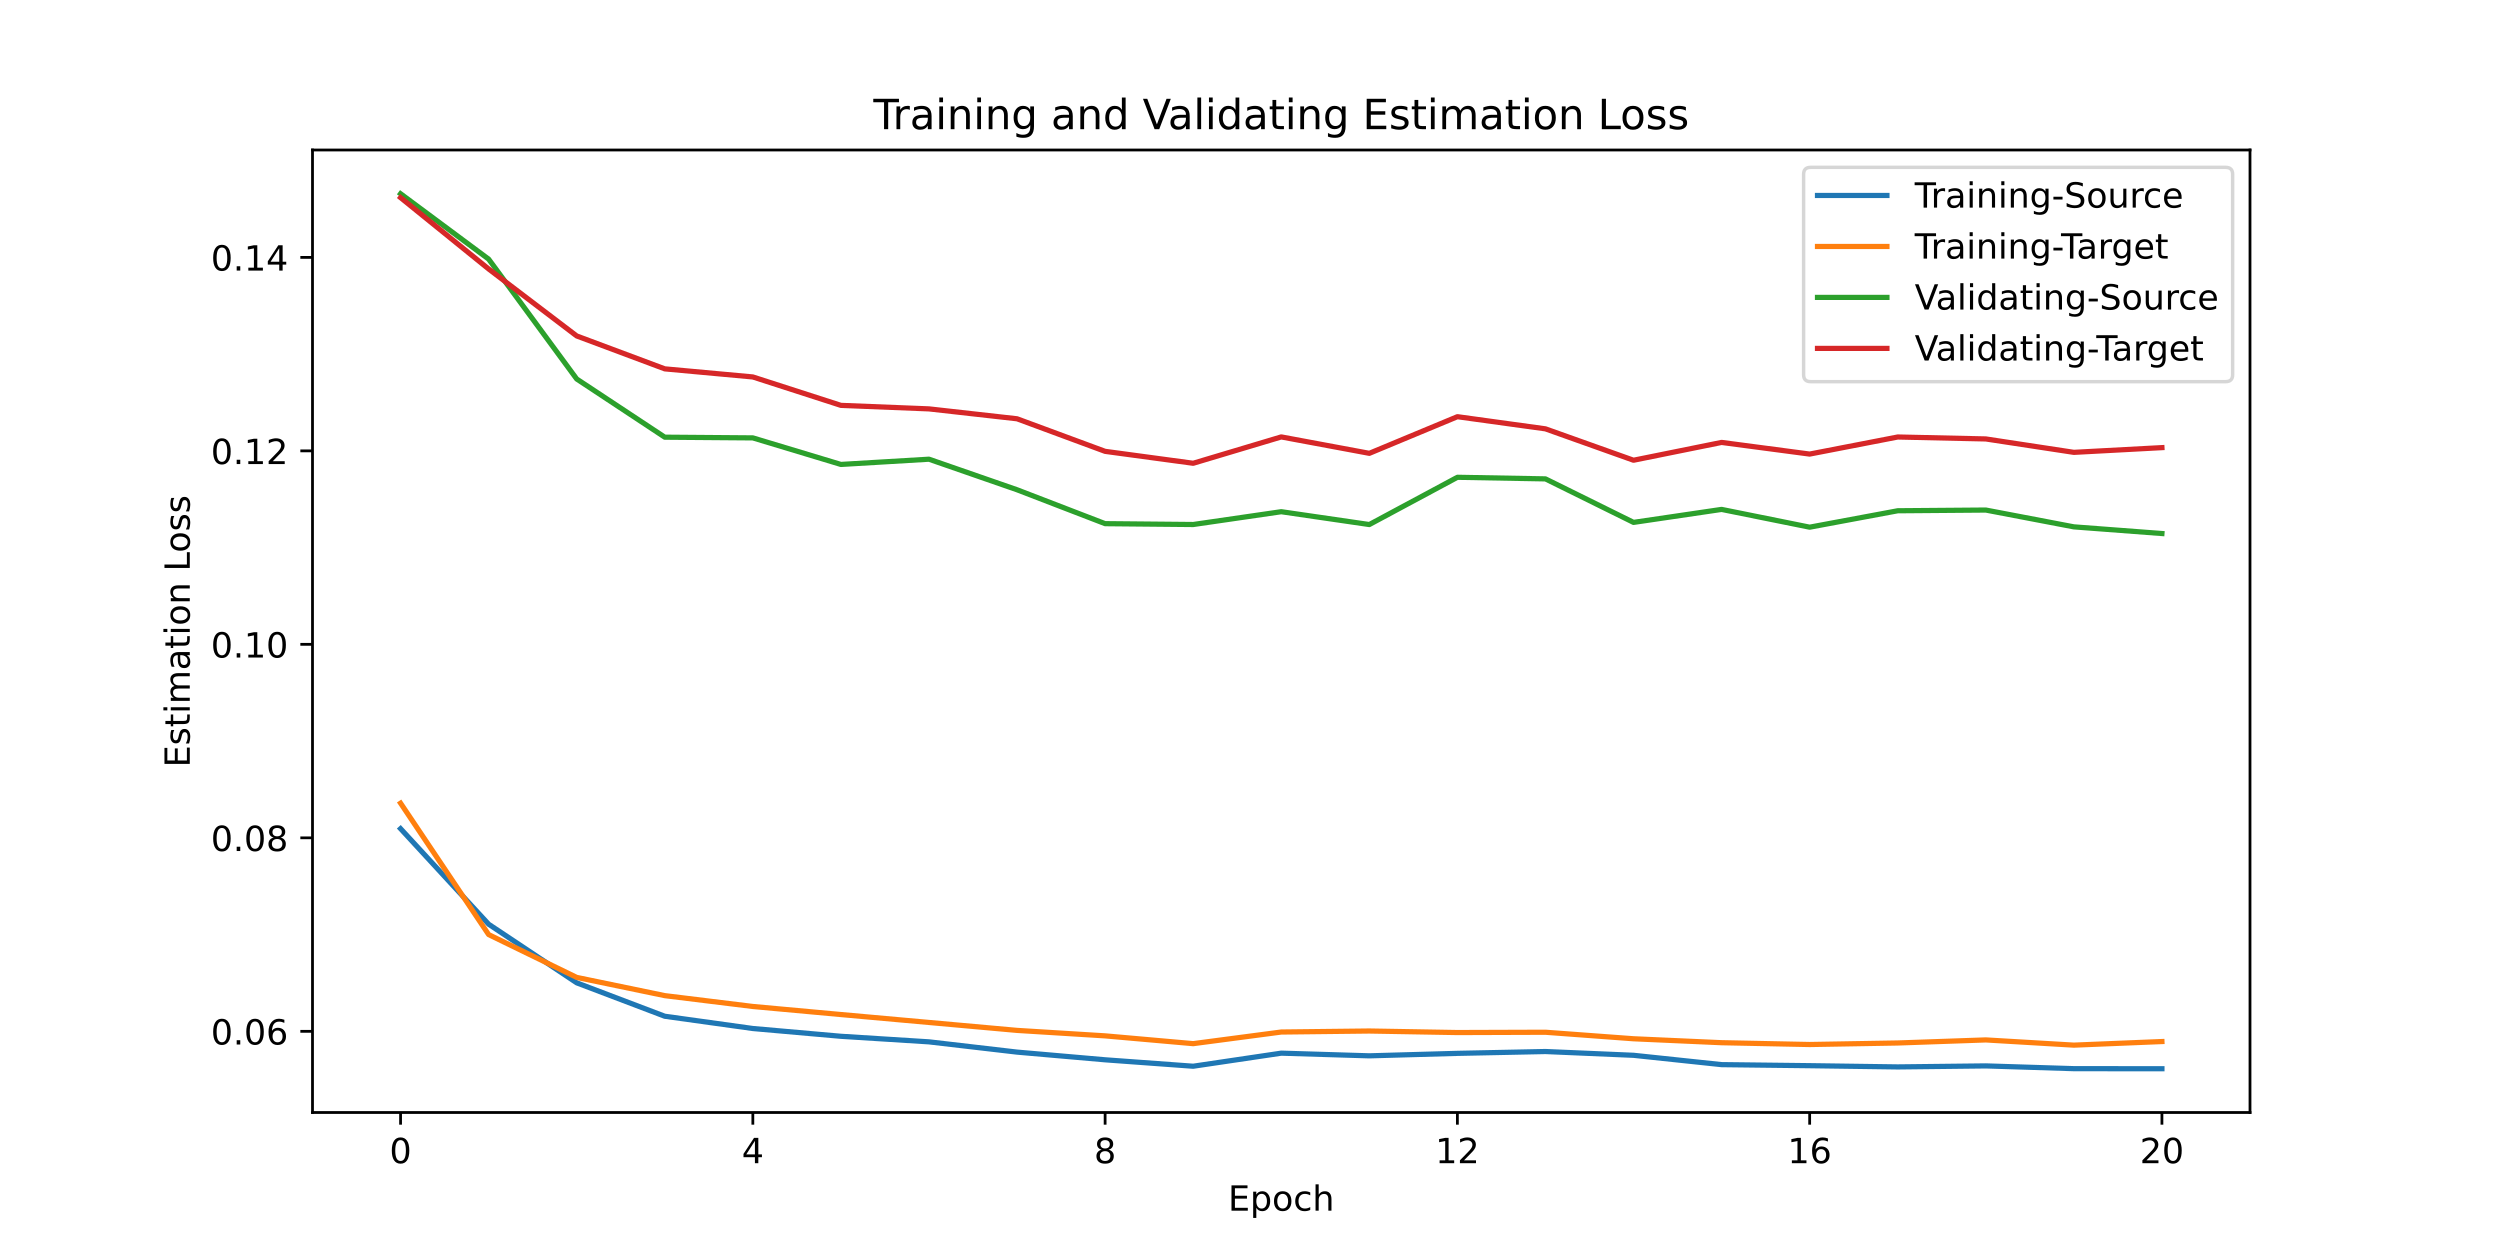
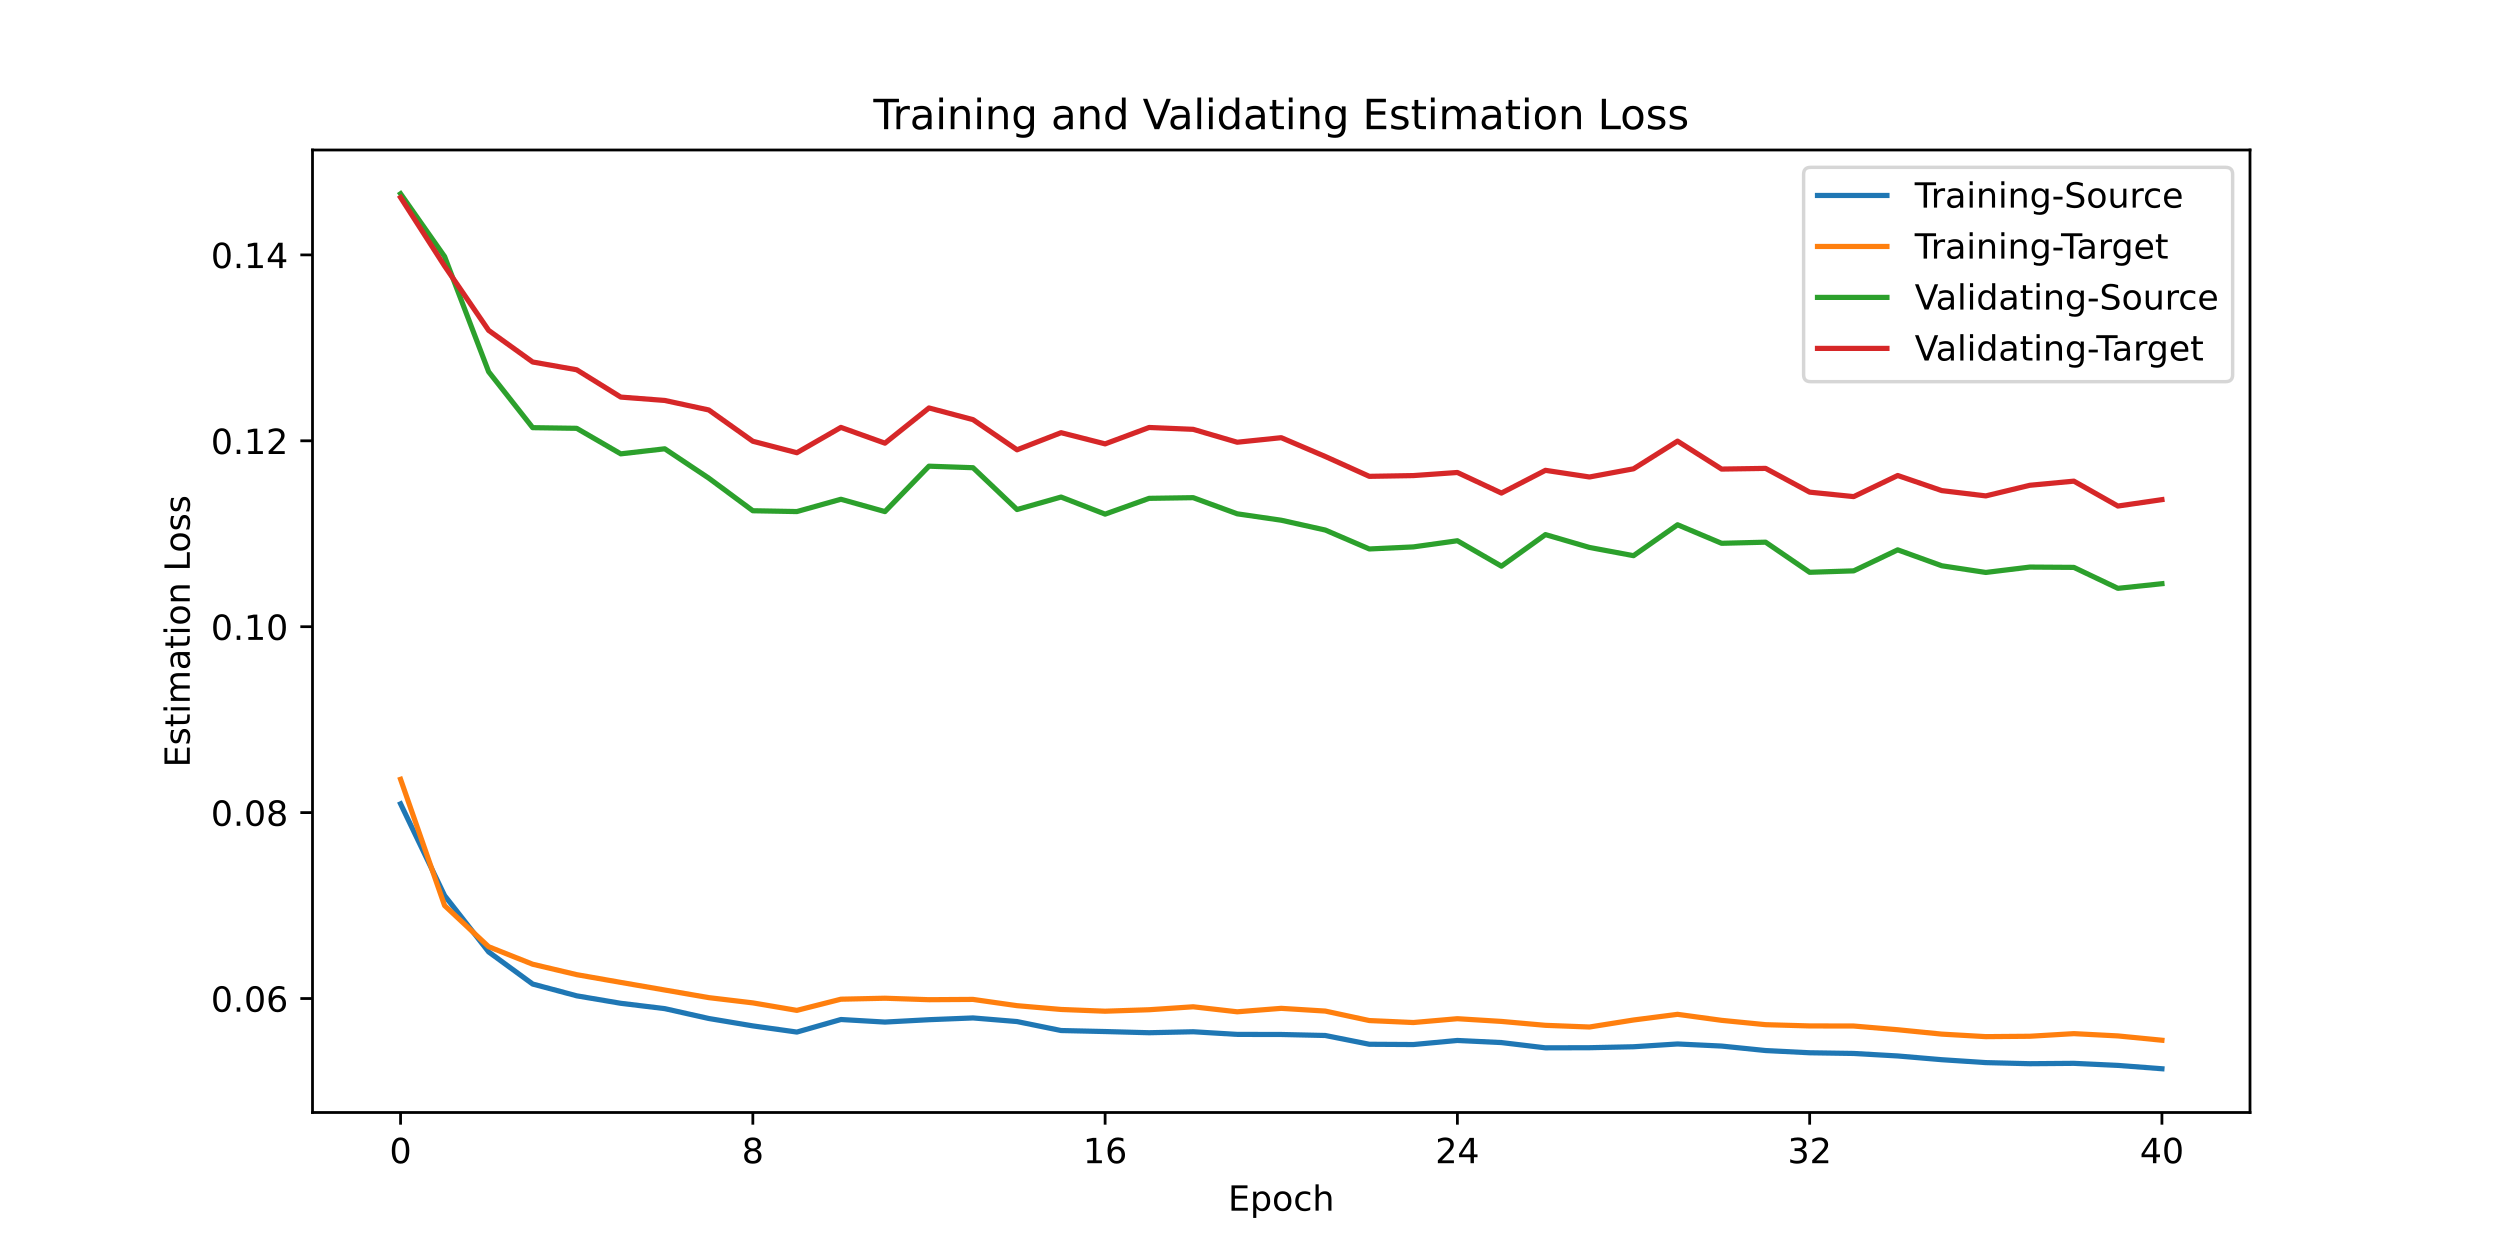
<svg xmlns="http://www.w3.org/2000/svg" xmlns:xlink="http://www.w3.org/1999/xlink" width="720pt" height="360pt" viewBox="0 0 720 360" version="1.1">
  <defs>
    <style type="text/css">*{stroke-linejoin: round; stroke-linecap: butt}</style>
  </defs>
  <g id="figure_1">
    <g id="patch_1">
      <path d="M 0 360  L 720 360  L 720 0  L 0 0  z " style="fill: #ffffff" />
    </g>
    <g id="axes_1">
      <g id="patch_2">
        <path d="M 90 320.4  L 648 320.4  L 648 43.2  L 90 43.2  z " style="fill: #ffffff" />
      </g>
      <g id="matplotlib.axis_1">
        <g id="xtick_1">
          <g id="line2d_1">
            <defs>
-               <path id="me2d9dbdcc2" d="M 0 0  L 0 3.5  " style="stroke: #000000; stroke-width: 0.8" />
+               <path id="m775c2d5b4f" d="M 0 0  L 0 3.5  " style="stroke: #000000; stroke-width: 0.8" />
            </defs>
            <g>
-               <use xlink:href="#me2d9dbdcc2" x="115.364" y="320.4" style="stroke: #000000; stroke-width: 0.8" />
+               <use xlink:href="#m775c2d5b4f" x="115.364" y="320.4" style="stroke: #000000; stroke-width: 0.8" />
            </g>
          </g>
          <g id="text_1">
            <g transform="translate(112.1824 334.9984) scale(0.1 -0.1)">
              <defs>
                <path id="DejaVuSans-30" d="M 2034 4250  Q 1547 4250 1301 3770  Q 1056 3291 1056 2328  Q 1056 1369 1301 889  Q 1547 409 2034 409  Q 2525 409 2770 889  Q 3016 1369 3016 2328  Q 3016 3291 2770 3770  Q 2525 4250 2034 4250  z M 2034 4750  Q 2819 4750 3233 4129  Q 3647 3509 3647 2328  Q 3647 1150 3233 529  Q 2819 -91 2034 -91  Q 1250 -91 836 529  Q 422 1150 422 2328  Q 422 3509 836 4129  Q 1250 4750 2034 4750  z " transform="scale(0.015625)" />
              </defs>
              <use xlink:href="#DejaVuSans-30" />
            </g>
          </g>
        </g>
        <g id="xtick_2">
          <g id="line2d_2">
            <g>
-               <use xlink:href="#me2d9dbdcc2" x="216.818" y="320.4" style="stroke: #000000; stroke-width: 0.8" />
+               <use xlink:href="#m775c2d5b4f" x="216.818" y="320.4" style="stroke: #000000; stroke-width: 0.8" />
            </g>
          </g>
          <g id="text_2">
            <g transform="translate(213.6369 334.9984) scale(0.1 -0.1)">
              <defs>
-                 <path id="DejaVuSans-34" d="M 2419 4116  L 825 1625  L 2419 1625  L 2419 4116  z M 2253 4666  L 3047 4666  L 3047 1625  L 3713 1625  L 3713 1100  L 3047 1100  L 3047 0  L 2419 0  L 2419 1100  L 313 1100  L 313 1709  L 2253 4666  z " transform="scale(0.015625)" />
-               </defs>
-               <use xlink:href="#DejaVuSans-34" />
+                 <path id="DejaVuSans-38" d="M 2034 2216  Q 1584 2216 1326 1975  Q 1069 1734 1069 1313  Q 1069 891 1326 650  Q 1584 409 2034 409  Q 2484 409 2743 651  Q 3003 894 3003 1313  Q 3003 1734 2745 1975  Q 2488 2216 2034 2216  z M 1403 2484  Q 997 2584 770 2862  Q 544 3141 544 3541  Q 544 4100 942 4425  Q 1341 4750 2034 4750  Q 2731 4750 3128 4425  Q 3525 4100 3525 3541  Q 3525 3141 3298 2862  Q 3072 2584 2669 2484  Q 3125 2378 3379 2068  Q 3634 1759 3634 1313  Q 3634 634 3220 271  Q 2806 -91 2034 -91  Q 1263 -91 848 271  Q 434 634 434 1313  Q 434 1759 690 2068  Q 947 2378 1403 2484  z M 1172 3481  Q 1172 3119 1398 2916  Q 1625 2713 2034 2713  Q 2441 2713 2670 2916  Q 2900 3119 2900 3481  Q 2900 3844 2670 4047  Q 2441 4250 2034 4250  Q 1625 4250 1398 4047  Q 1172 3844 1172 3481  z " transform="scale(0.015625)" />
+               </defs>
+               <use xlink:href="#DejaVuSans-38" />
            </g>
          </g>
        </g>
        <g id="xtick_3">
          <g id="line2d_3">
            <g>
-               <use xlink:href="#me2d9dbdcc2" x="318.273" y="320.4" style="stroke: #000000; stroke-width: 0.8" />
+               <use xlink:href="#m775c2d5b4f" x="318.273" y="320.4" style="stroke: #000000; stroke-width: 0.8" />
            </g>
          </g>
          <g id="text_3">
-             <g transform="translate(315.0915 334.9984) scale(0.1 -0.1)">
-               <defs>
-                 <path id="DejaVuSans-38" d="M 2034 2216  Q 1584 2216 1326 1975  Q 1069 1734 1069 1313  Q 1069 891 1326 650  Q 1584 409 2034 409  Q 2484 409 2743 651  Q 3003 894 3003 1313  Q 3003 1734 2745 1975  Q 2488 2216 2034 2216  z M 1403 2484  Q 997 2584 770 2862  Q 544 3141 544 3541  Q 544 4100 942 4425  Q 1341 4750 2034 4750  Q 2731 4750 3128 4425  Q 3525 4100 3525 3541  Q 3525 3141 3298 2862  Q 3072 2584 2669 2484  Q 3125 2378 3379 2068  Q 3634 1759 3634 1313  Q 3634 634 3220 271  Q 2806 -91 2034 -91  Q 1263 -91 848 271  Q 434 634 434 1313  Q 434 1759 690 2068  Q 947 2378 1403 2484  z M 1172 3481  Q 1172 3119 1398 2916  Q 1625 2713 2034 2713  Q 2441 2713 2670 2916  Q 2900 3119 2900 3481  Q 2900 3844 2670 4047  Q 2441 4250 2034 4250  Q 1625 4250 1398 4047  Q 1172 3844 1172 3481  z " transform="scale(0.015625)" />
-               </defs>
-               <use xlink:href="#DejaVuSans-38" />
+             <g transform="translate(311.9102 334.9984) scale(0.1 -0.1)">
+               <defs>
+                 <path id="DejaVuSans-31" d="M 794 531  L 1825 531  L 1825 4091  L 703 3866  L 703 4441  L 1819 4666  L 2450 4666  L 2450 531  L 3481 531  L 3481 0  L 794 0  L 794 531  z " transform="scale(0.015625)" />
+                 <path id="DejaVuSans-36" d="M 2113 2584  Q 1688 2584 1439 2293  Q 1191 2003 1191 1497  Q 1191 994 1439 701  Q 1688 409 2113 409  Q 2538 409 2786 701  Q 3034 994 3034 1497  Q 3034 2003 2786 2293  Q 2538 2584 2113 2584  z M 3366 4563  L 3366 3988  Q 3128 4100 2886 4159  Q 2644 4219 2406 4219  Q 1781 4219 1451 3797  Q 1122 3375 1075 2522  Q 1259 2794 1537 2939  Q 1816 3084 2150 3084  Q 2853 3084 3261 2657  Q 3669 2231 3669 1497  Q 3669 778 3244 343  Q 2819 -91 2113 -91  Q 1303 -91 875 529  Q 447 1150 447 2328  Q 447 3434 972 4092  Q 1497 4750 2381 4750  Q 2619 4750 2861 4703  Q 3103 4656 3366 4563  z " transform="scale(0.015625)" />
+               </defs>
+               <use xlink:href="#DejaVuSans-31" />
+               <use xlink:href="#DejaVuSans-36" transform="translate(63.62305 0)" />
            </g>
          </g>
        </g>
        <g id="xtick_4">
          <g id="line2d_4">
            <g>
-               <use xlink:href="#me2d9dbdcc2" x="419.727" y="320.4" style="stroke: #000000; stroke-width: 0.8" />
+               <use xlink:href="#m775c2d5b4f" x="419.727" y="320.4" style="stroke: #000000; stroke-width: 0.8" />
            </g>
          </g>
          <g id="text_4">
            <g transform="translate(413.3648 334.9984) scale(0.1 -0.1)">
              <defs>
-                 <path id="DejaVuSans-31" d="M 794 531  L 1825 531  L 1825 4091  L 703 3866  L 703 4441  L 1819 4666  L 2450 4666  L 2450 531  L 3481 531  L 3481 0  L 794 0  L 794 531  z " transform="scale(0.015625)" />
                <path id="DejaVuSans-32" d="M 1228 531  L 3431 531  L 3431 0  L 469 0  L 469 531  Q 828 903 1448 1529  Q 2069 2156 2228 2338  Q 2531 2678 2651 2914  Q 2772 3150 2772 3378  Q 2772 3750 2511 3984  Q 2250 4219 1831 4219  Q 1534 4219 1204 4116  Q 875 4013 500 3803  L 500 4441  Q 881 4594 1212 4672  Q 1544 4750 1819 4750  Q 2544 4750 2975 4387  Q 3406 4025 3406 3419  Q 3406 3131 3298 2873  Q 3191 2616 2906 2266  Q 2828 2175 2409 1742  Q 1991 1309 1228 531  z " transform="scale(0.015625)" />
-               </defs>
-               <use xlink:href="#DejaVuSans-31" />
-               <use xlink:href="#DejaVuSans-32" transform="translate(63.62305 0)" />
+                 <path id="DejaVuSans-34" d="M 2419 4116  L 825 1625  L 2419 1625  L 2419 4116  z M 2253 4666  L 3047 4666  L 3047 1625  L 3713 1625  L 3713 1100  L 3047 1100  L 3047 0  L 2419 0  L 2419 1100  L 313 1100  L 313 1709  L 2253 4666  z " transform="scale(0.015625)" />
+               </defs>
+               <use xlink:href="#DejaVuSans-32" />
+               <use xlink:href="#DejaVuSans-34" transform="translate(63.62305 0)" />
            </g>
          </g>
        </g>
        <g id="xtick_5">
          <g id="line2d_5">
            <g>
-               <use xlink:href="#me2d9dbdcc2" x="521.182" y="320.4" style="stroke: #000000; stroke-width: 0.8" />
+               <use xlink:href="#m775c2d5b4f" x="521.182" y="320.4" style="stroke: #000000; stroke-width: 0.8" />
            </g>
          </g>
          <g id="text_5">
            <g transform="translate(514.8193 334.9984) scale(0.1 -0.1)">
              <defs>
-                 <path id="DejaVuSans-36" d="M 2113 2584  Q 1688 2584 1439 2293  Q 1191 2003 1191 1497  Q 1191 994 1439 701  Q 1688 409 2113 409  Q 2538 409 2786 701  Q 3034 994 3034 1497  Q 3034 2003 2786 2293  Q 2538 2584 2113 2584  z M 3366 4563  L 3366 3988  Q 3128 4100 2886 4159  Q 2644 4219 2406 4219  Q 1781 4219 1451 3797  Q 1122 3375 1075 2522  Q 1259 2794 1537 2939  Q 1816 3084 2150 3084  Q 2853 3084 3261 2657  Q 3669 2231 3669 1497  Q 3669 778 3244 343  Q 2819 -91 2113 -91  Q 1303 -91 875 529  Q 447 1150 447 2328  Q 447 3434 972 4092  Q 1497 4750 2381 4750  Q 2619 4750 2861 4703  Q 3103 4656 3366 4563  z " transform="scale(0.015625)" />
-               </defs>
-               <use xlink:href="#DejaVuSans-31" />
-               <use xlink:href="#DejaVuSans-36" transform="translate(63.62305 0)" />
+                 <path id="DejaVuSans-33" d="M 2597 2516  Q 3050 2419 3304 2112  Q 3559 1806 3559 1356  Q 3559 666 3084 287  Q 2609 -91 1734 -91  Q 1441 -91 1130 -33  Q 819 25 488 141  L 488 750  Q 750 597 1062 519  Q 1375 441 1716 441  Q 2309 441 2620 675  Q 2931 909 2931 1356  Q 2931 1769 2642 2001  Q 2353 2234 1838 2234  L 1294 2234  L 1294 2753  L 1863 2753  Q 2328 2753 2575 2939  Q 2822 3125 2822 3475  Q 2822 3834 2567 4026  Q 2313 4219 1838 4219  Q 1578 4219 1281 4162  Q 984 4106 628 3988  L 628 4550  Q 988 4650 1302 4700  Q 1616 4750 1894 4750  Q 2613 4750 3031 4423  Q 3450 4097 3450 3541  Q 3450 3153 3228 2886  Q 3006 2619 2597 2516  z " transform="scale(0.015625)" />
+               </defs>
+               <use xlink:href="#DejaVuSans-33" />
+               <use xlink:href="#DejaVuSans-32" transform="translate(63.62305 0)" />
            </g>
          </g>
        </g>
        <g id="xtick_6">
          <g id="line2d_6">
            <g>
-               <use xlink:href="#me2d9dbdcc2" x="622.636" y="320.4" style="stroke: #000000; stroke-width: 0.8" />
+               <use xlink:href="#m775c2d5b4f" x="622.636" y="320.4" style="stroke: #000000; stroke-width: 0.8" />
            </g>
          </g>
          <g id="text_6">
            <g transform="translate(616.2739 334.9984) scale(0.1 -0.1)">
-               <use xlink:href="#DejaVuSans-32" />
+               <use xlink:href="#DejaVuSans-34" />
              <use xlink:href="#DejaVuSans-30" transform="translate(63.62305 0)" />
            </g>
          </g>
        </g>
        <g id="text_7">
          <g transform="translate(353.6891 348.6766) scale(0.1 -0.1)">
            <defs>
              <path id="DejaVuSans-45" d="M 628 4666  L 3578 4666  L 3578 4134  L 1259 4134  L 1259 2753  L 3481 2753  L 3481 2222  L 1259 2222  L 1259 531  L 3634 531  L 3634 0  L 628 0  L 628 4666  z " transform="scale(0.015625)" />
              <path id="DejaVuSans-70" d="M 1159 525  L 1159 -1331  L 581 -1331  L 581 3500  L 1159 3500  L 1159 2969  Q 1341 3281 1617 3432  Q 1894 3584 2278 3584  Q 2916 3584 3314 3078  Q 3713 2572 3713 1747  Q 3713 922 3314 415  Q 2916 -91 2278 -91  Q 1894 -91 1617 61  Q 1341 213 1159 525  z M 3116 1747  Q 3116 2381 2855 2742  Q 2594 3103 2138 3103  Q 1681 3103 1420 2742  Q 1159 2381 1159 1747  Q 1159 1113 1420 752  Q 1681 391 2138 391  Q 2594 391 2855 752  Q 3116 1113 3116 1747  z " transform="scale(0.015625)" />
              <path id="DejaVuSans-6f" d="M 1959 3097  Q 1497 3097 1228 2736  Q 959 2375 959 1747  Q 959 1119 1226 758  Q 1494 397 1959 397  Q 2419 397 2687 759  Q 2956 1122 2956 1747  Q 2956 2369 2687 2733  Q 2419 3097 1959 3097  z M 1959 3584  Q 2709 3584 3137 3096  Q 3566 2609 3566 1747  Q 3566 888 3137 398  Q 2709 -91 1959 -91  Q 1206 -91 779 398  Q 353 888 353 1747  Q 353 2609 779 3096  Q 1206 3584 1959 3584  z " transform="scale(0.015625)" />
              <path id="DejaVuSans-63" d="M 3122 3366  L 3122 2828  Q 2878 2963 2633 3030  Q 2388 3097 2138 3097  Q 1578 3097 1268 2742  Q 959 2388 959 1747  Q 959 1106 1268 751  Q 1578 397 2138 397  Q 2388 397 2633 464  Q 2878 531 3122 666  L 3122 134  Q 2881 22 2623 -34  Q 2366 -91 2075 -91  Q 1284 -91 818 406  Q 353 903 353 1747  Q 353 2603 823 3093  Q 1294 3584 2113 3584  Q 2378 3584 2631 3529  Q 2884 3475 3122 3366  z " transform="scale(0.015625)" />
              <path id="DejaVuSans-68" d="M 3513 2113  L 3513 0  L 2938 0  L 2938 2094  Q 2938 2591 2744 2837  Q 2550 3084 2163 3084  Q 1697 3084 1428 2787  Q 1159 2491 1159 1978  L 1159 0  L 581 0  L 581 4863  L 1159 4863  L 1159 2956  Q 1366 3272 1645 3428  Q 1925 3584 2291 3584  Q 2894 3584 3203 3211  Q 3513 2838 3513 2113  z " transform="scale(0.015625)" />
            </defs>
            <use xlink:href="#DejaVuSans-45" />
            <use xlink:href="#DejaVuSans-70" transform="translate(63.18359 0)" />
            <use xlink:href="#DejaVuSans-6f" transform="translate(126.6602 0)" />
            <use xlink:href="#DejaVuSans-63" transform="translate(187.8418 0)" />
            <use xlink:href="#DejaVuSans-68" transform="translate(242.8223 0)" />
          </g>
        </g>
      </g>
      <g id="matplotlib.axis_2">
        <g id="ytick_1">
          <g id="line2d_7">
            <defs>
-               <path id="m0910bf3816" d="M 0 0  L -3.5 0  " style="stroke: #000000; stroke-width: 0.8" />
+               <path id="m0c24804a91" d="M 0 0  L -3.5 0  " style="stroke: #000000; stroke-width: 0.8" />
            </defs>
            <g>
-               <use xlink:href="#m0910bf3816" x="90" y="297.021" style="stroke: #000000; stroke-width: 0.8" />
+               <use xlink:href="#m0c24804a91" x="90" y="287.575" style="stroke: #000000; stroke-width: 0.8" />
            </g>
          </g>
          <g id="text_8">
-             <g transform="translate(60.73438 300.8199) scale(0.1 -0.1)">
+             <g transform="translate(60.73438 291.3744) scale(0.1 -0.1)">
              <defs>
                <path id="DejaVuSans-2e" d="M 684 794  L 1344 794  L 1344 0  L 684 0  L 684 794  z " transform="scale(0.015625)" />
              </defs>
              <use xlink:href="#DejaVuSans-30" />
              <use xlink:href="#DejaVuSans-2e" transform="translate(63.62305 0)" />
              <use xlink:href="#DejaVuSans-30" transform="translate(95.41016 0)" />
              <use xlink:href="#DejaVuSans-36" transform="translate(159.0332 0)" />
            </g>
          </g>
        </g>
        <g id="ytick_2">
          <g id="line2d_8">
            <g>
-               <use xlink:href="#m0910bf3816" x="90" y="241.297" style="stroke: #000000; stroke-width: 0.8" />
+               <use xlink:href="#m0c24804a91" x="90" y="234.033" style="stroke: #000000; stroke-width: 0.8" />
            </g>
          </g>
          <g id="text_9">
-             <g transform="translate(60.73438 245.0961) scale(0.1 -0.1)">
+             <g transform="translate(60.73438 237.8326) scale(0.1 -0.1)">
              <use xlink:href="#DejaVuSans-30" />
              <use xlink:href="#DejaVuSans-2e" transform="translate(63.62305 0)" />
              <use xlink:href="#DejaVuSans-30" transform="translate(95.41016 0)" />
              <use xlink:href="#DejaVuSans-38" transform="translate(159.0332 0)" />
            </g>
          </g>
        </g>
        <g id="ytick_3">
          <g id="line2d_9">
            <g>
-               <use xlink:href="#m0910bf3816" x="90" y="185.573" style="stroke: #000000; stroke-width: 0.8" />
+               <use xlink:href="#m0c24804a91" x="90" y="180.492" style="stroke: #000000; stroke-width: 0.8" />
            </g>
          </g>
          <g id="text_10">
-             <g transform="translate(60.73438 189.3724) scale(0.1 -0.1)">
+             <g transform="translate(60.73438 184.2909) scale(0.1 -0.1)">
              <use xlink:href="#DejaVuSans-30" />
              <use xlink:href="#DejaVuSans-2e" transform="translate(63.62305 0)" />
              <use xlink:href="#DejaVuSans-31" transform="translate(95.41016 0)" />
              <use xlink:href="#DejaVuSans-30" transform="translate(159.0332 0)" />
            </g>
          </g>
        </g>
        <g id="ytick_4">
          <g id="line2d_10">
            <g>
-               <use xlink:href="#m0910bf3816" x="90" y="129.849" style="stroke: #000000; stroke-width: 0.8" />
+               <use xlink:href="#m0c24804a91" x="90" y="126.95" style="stroke: #000000; stroke-width: 0.8" />
            </g>
          </g>
          <g id="text_11">
-             <g transform="translate(60.73438 133.6486) scale(0.1 -0.1)">
+             <g transform="translate(60.73438 130.7491) scale(0.1 -0.1)">
              <use xlink:href="#DejaVuSans-30" />
              <use xlink:href="#DejaVuSans-2e" transform="translate(63.62305 0)" />
              <use xlink:href="#DejaVuSans-31" transform="translate(95.41016 0)" />
              <use xlink:href="#DejaVuSans-32" transform="translate(159.0332 0)" />
            </g>
          </g>
        </g>
        <g id="ytick_5">
          <g id="line2d_11">
            <g>
-               <use xlink:href="#m0910bf3816" x="90" y="74.126" style="stroke: #000000; stroke-width: 0.8" />
+               <use xlink:href="#m0c24804a91" x="90" y="73.408" style="stroke: #000000; stroke-width: 0.8" />
            </g>
          </g>
          <g id="text_12">
-             <g transform="translate(60.73438 77.92486) scale(0.1 -0.1)">
+             <g transform="translate(60.73438 77.20728) scale(0.1 -0.1)">
              <use xlink:href="#DejaVuSans-30" />
              <use xlink:href="#DejaVuSans-2e" transform="translate(63.62305 0)" />
              <use xlink:href="#DejaVuSans-31" transform="translate(95.41016 0)" />
              <use xlink:href="#DejaVuSans-34" transform="translate(159.0332 0)" />
            </g>
          </g>
        </g>
        <g id="text_13">
          <g transform="translate(54.65469 220.9812) rotate(-90) scale(0.1 -0.1)">
            <defs>
              <path id="DejaVuSans-73" d="M 2834 3397  L 2834 2853  Q 2591 2978 2328 3040  Q 2066 3103 1784 3103  Q 1356 3103 1142 2972  Q 928 2841 928 2578  Q 928 2378 1081 2264  Q 1234 2150 1697 2047  L 1894 2003  Q 2506 1872 2764 1633  Q 3022 1394 3022 966  Q 3022 478 2636 193  Q 2250 -91 1575 -91  Q 1294 -91 989 -36  Q 684 19 347 128  L 347 722  Q 666 556 975 473  Q 1284 391 1588 391  Q 1994 391 2212 530  Q 2431 669 2431 922  Q 2431 1156 2273 1281  Q 2116 1406 1581 1522  L 1381 1569  Q 847 1681 609 1914  Q 372 2147 372 2553  Q 372 3047 722 3315  Q 1072 3584 1716 3584  Q 2034 3584 2315 3537  Q 2597 3491 2834 3397  z " transform="scale(0.015625)" />
              <path id="DejaVuSans-74" d="M 1172 4494  L 1172 3500  L 2356 3500  L 2356 3053  L 1172 3053  L 1172 1153  Q 1172 725 1289 603  Q 1406 481 1766 481  L 2356 481  L 2356 0  L 1766 0  Q 1100 0 847 248  Q 594 497 594 1153  L 594 3053  L 172 3053  L 172 3500  L 594 3500  L 594 4494  L 1172 4494  z " transform="scale(0.015625)" />
              <path id="DejaVuSans-69" d="M 603 3500  L 1178 3500  L 1178 0  L 603 0  L 603 3500  z M 603 4863  L 1178 4863  L 1178 4134  L 603 4134  L 603 4863  z " transform="scale(0.015625)" />
              <path id="DejaVuSans-6d" d="M 3328 2828  Q 3544 3216 3844 3400  Q 4144 3584 4550 3584  Q 5097 3584 5394 3201  Q 5691 2819 5691 2113  L 5691 0  L 5113 0  L 5113 2094  Q 5113 2597 4934 2840  Q 4756 3084 4391 3084  Q 3944 3084 3684 2787  Q 3425 2491 3425 1978  L 3425 0  L 2847 0  L 2847 2094  Q 2847 2600 2669 2842  Q 2491 3084 2119 3084  Q 1678 3084 1418 2786  Q 1159 2488 1159 1978  L 1159 0  L 581 0  L 581 3500  L 1159 3500  L 1159 2956  Q 1356 3278 1631 3431  Q 1906 3584 2284 3584  Q 2666 3584 2933 3390  Q 3200 3197 3328 2828  z " transform="scale(0.015625)" />
              <path id="DejaVuSans-61" d="M 2194 1759  Q 1497 1759 1228 1600  Q 959 1441 959 1056  Q 959 750 1161 570  Q 1363 391 1709 391  Q 2188 391 2477 730  Q 2766 1069 2766 1631  L 2766 1759  L 2194 1759  z M 3341 1997  L 3341 0  L 2766 0  L 2766 531  Q 2569 213 2275 61  Q 1981 -91 1556 -91  Q 1019 -91 701 211  Q 384 513 384 1019  Q 384 1609 779 1909  Q 1175 2209 1959 2209  L 2766 2209  L 2766 2266  Q 2766 2663 2505 2880  Q 2244 3097 1772 3097  Q 1472 3097 1187 3025  Q 903 2953 641 2809  L 641 3341  Q 956 3463 1253 3523  Q 1550 3584 1831 3584  Q 2591 3584 2966 3190  Q 3341 2797 3341 1997  z " transform="scale(0.015625)" />
              <path id="DejaVuSans-6e" d="M 3513 2113  L 3513 0  L 2938 0  L 2938 2094  Q 2938 2591 2744 2837  Q 2550 3084 2163 3084  Q 1697 3084 1428 2787  Q 1159 2491 1159 1978  L 1159 0  L 581 0  L 581 3500  L 1159 3500  L 1159 2956  Q 1366 3272 1645 3428  Q 1925 3584 2291 3584  Q 2894 3584 3203 3211  Q 3513 2838 3513 2113  z " transform="scale(0.015625)" />
              <path id="DejaVuSans-20" transform="scale(0.015625)" />
              <path id="DejaVuSans-4c" d="M 628 4666  L 1259 4666  L 1259 531  L 3531 531  L 3531 0  L 628 0  L 628 4666  z " transform="scale(0.015625)" />
            </defs>
            <use xlink:href="#DejaVuSans-45" />
            <use xlink:href="#DejaVuSans-73" transform="translate(63.18359 0)" />
            <use xlink:href="#DejaVuSans-74" transform="translate(115.2832 0)" />
            <use xlink:href="#DejaVuSans-69" transform="translate(154.4922 0)" />
            <use xlink:href="#DejaVuSans-6d" transform="translate(182.2754 0)" />
            <use xlink:href="#DejaVuSans-61" transform="translate(279.6875 0)" />
            <use xlink:href="#DejaVuSans-74" transform="translate(340.9668 0)" />
            <use xlink:href="#DejaVuSans-69" transform="translate(380.1758 0)" />
            <use xlink:href="#DejaVuSans-6f" transform="translate(407.959 0)" />
            <use xlink:href="#DejaVuSans-6e" transform="translate(469.1406 0)" />
            <use xlink:href="#DejaVuSans-20" transform="translate(532.5195 0)" />
            <use xlink:href="#DejaVuSans-4c" transform="translate(564.3066 0)" />
            <use xlink:href="#DejaVuSans-6f" transform="translate(618.2695 0)" />
            <use xlink:href="#DejaVuSans-73" transform="translate(679.4512 0)" />
            <use xlink:href="#DejaVuSans-73" transform="translate(731.5508 0)" />
          </g>
        </g>
      </g>
      <g id="line2d_12">
-         <path d="M 115.364 238.662  L 140.727 266.174  L 166.091 283.053  L 191.455 292.68  L 216.818 296.212  L 242.182 298.451  L 267.545 300.053  L 292.909 303.008  L 318.273 305.223  L 343.636 307.074  L 369 303.31  L 394.364 304.079  L 419.727 303.368  L 445.091 302.839  L 470.455 303.926  L 495.818 306.614  L 521.182 306.917  L 546.545 307.273  L 571.909 306.98  L 597.273 307.774  L 622.636 307.8  " clip-path="url(#p725acfca78)" style="fill: none; stroke: #1f77b4; stroke-width: 1.5; stroke-linecap: square" />
+         <path d="M 115.364 231.502  L 128.045 257.936  L 140.727 274.155  L 153.409 283.405  L 166.091 286.798  L 178.773 288.95  L 191.455 290.489  L 204.136 293.328  L 216.818 295.457  L 229.5 297.235  L 242.182 293.618  L 254.864 294.357  L 267.545 293.674  L 280.227 293.166  L 292.909 294.21  L 305.591 296.793  L 318.273 297.084  L 330.955 297.426  L 343.636 297.145  L 356.318 297.907  L 369 297.932  L 381.682 298.223  L 394.364 300.746  L 407.045 300.828  L 419.727 299.654  L 432.409 300.261  L 445.091 301.777  L 457.773 301.741  L 470.455 301.466  L 483.136 300.662  L 495.818 301.266  L 508.5 302.556  L 521.182 303.197  L 533.864 303.397  L 546.545 304.118  L 559.227 305.195  L 571.909 306.03  L 584.591 306.349  L 597.273 306.242  L 609.955 306.836  L 622.636 307.8  " clip-path="url(#p1038e10537)" style="fill: none; stroke: #1f77b4; stroke-width: 1.5; stroke-linecap: square" />
      </g>
      <g id="line2d_13">
-         <path d="M 115.364 231.313  L 140.727 269.162  L 166.091 281.493  L 191.455 286.744  L 216.818 289.866  L 242.182 292.188  L 267.545 294.47  L 292.909 296.754  L 318.273 298.327  L 343.636 300.572  L 369 297.223  L 394.364 296.93  L 419.727 297.374  L 445.091 297.286  L 470.455 299.164  L 495.818 300.298  L 521.182 300.821  L 546.545 300.38  L 571.909 299.497  L 597.273 301  L 622.636 299.964  " clip-path="url(#p725acfca78)" style="fill: none; stroke: #ff7f0e; stroke-width: 1.5; stroke-linecap: square" />
+         <path d="M 115.364 224.44  L 128.045 260.807  L 140.727 272.655  L 153.409 277.701  L 166.091 280.701  L 178.773 282.932  L 191.455 285.124  L 204.136 287.319  L 216.818 288.83  L 229.5 290.988  L 242.182 287.77  L 254.864 287.489  L 267.545 287.915  L 280.227 287.83  L 292.909 289.635  L 305.591 290.724  L 318.273 291.226  L 330.955 290.803  L 343.636 289.954  L 356.318 291.399  L 369 290.403  L 381.682 291.19  L 394.364 293.919  L 407.045 294.489  L 419.727 293.386  L 432.409 294.167  L 445.091 295.295  L 457.773 295.779  L 470.455 293.76  L 483.136 292.127  L 495.818 293.859  L 508.5 295.108  L 521.182 295.469  L 533.864 295.495  L 546.545 296.563  L 559.227 297.826  L 571.909 298.553  L 584.591 298.442  L 597.273 297.687  L 609.955 298.346  L 622.636 299.587  " clip-path="url(#p1038e10537)" style="fill: none; stroke: #ff7f0e; stroke-width: 1.5; stroke-linecap: square" />
      </g>
      <g id="line2d_14">
-         <path d="M 115.364 55.8  L 140.727 74.631  L 166.091 109.15  L 191.455 125.91  L 216.818 126.112  L 242.182 133.759  L 267.545 132.248  L 292.909 141.053  L 318.273 150.815  L 343.636 151.061  L 369 147.371  L 394.364 151.069  L 419.727 137.459  L 445.091 137.918  L 470.455 150.448  L 495.818 146.709  L 521.182 151.829  L 546.545 147.099  L 571.909 146.894  L 597.273 151.735  L 622.636 153.657  " clip-path="url(#p725acfca78)" style="fill: none; stroke: #2ca02c; stroke-width: 1.5; stroke-linecap: square" />
+         <path d="M 115.364 55.8  L 128.045 73.894  L 140.727 107.061  L 153.409 123.165  L 166.091 123.359  L 178.773 130.707  L 191.455 129.254  L 204.136 137.715  L 216.818 147.094  L 229.5 147.331  L 242.182 143.786  L 254.864 147.338  L 267.545 134.261  L 280.227 134.702  L 292.909 146.742  L 305.591 143.149  L 318.273 148.069  L 330.955 143.524  L 343.636 143.327  L 356.318 147.978  L 369 149.826  L 381.682 152.652  L 394.364 158.103  L 407.045 157.51  L 419.727 155.736  L 432.409 163.058  L 445.091 153.964  L 457.773 157.667  L 470.455 160.033  L 483.136 151.133  L 495.818 156.469  L 508.5 156.149  L 521.182 164.821  L 533.864 164.408  L 546.545 158.355  L 559.227 162.942  L 571.909 164.867  L 584.591 163.316  L 597.273 163.408  L 609.955 169.438  L 622.636 168.107  " clip-path="url(#p1038e10537)" style="fill: none; stroke: #2ca02c; stroke-width: 1.5; stroke-linecap: square" />
      </g>
      <g id="line2d_15">
-         <path d="M 115.364 56.918  L 140.727 77.466  L 166.091 96.754  L 191.455 106.232  L 216.818 108.564  L 242.182 116.747  L 267.545 117.758  L 292.909 120.61  L 318.273 129.988  L 343.636 133.422  L 369 125.832  L 394.364 130.559  L 419.727 120.007  L 445.091 123.507  L 470.455 132.549  L 495.818 127.416  L 521.182 130.773  L 546.545 125.856  L 571.909 126.415  L 597.273 130.278  L 622.636 128.917  " clip-path="url(#p725acfca78)" style="fill: none; stroke: #d62728; stroke-width: 1.5; stroke-linecap: square" />
+         <path d="M 115.364 56.874  L 128.045 76.618  L 140.727 95.15  L 153.409 104.257  L 166.091 106.498  L 178.773 114.361  L 191.455 115.332  L 204.136 118.072  L 216.818 127.083  L 229.5 130.383  L 242.182 123.09  L 254.864 127.631  L 267.545 117.493  L 280.227 120.856  L 292.909 129.543  L 305.591 124.612  L 318.273 127.837  L 330.955 123.113  L 343.636 123.65  L 356.318 127.362  L 369 126.054  L 381.682 131.47  L 394.364 137.187  L 407.045 136.969  L 419.727 136.074  L 432.409 142.002  L 445.091 135.455  L 457.773 137.373  L 470.455 135.016  L 483.136 127.05  L 495.818 135.095  L 508.5 134.896  L 521.182 141.736  L 533.864 143.023  L 546.545 136.944  L 559.227 141.293  L 571.909 142.821  L 584.591 139.761  L 597.273 138.571  L 609.955 145.742  L 622.636 143.895  " clip-path="url(#p1038e10537)" style="fill: none; stroke: #d62728; stroke-width: 1.5; stroke-linecap: square" />
      </g>
      <g id="patch_3">
        <path d="M 90 320.4  L 90 43.2  " style="fill: none; stroke: #000000; stroke-width: 0.8; stroke-linejoin: miter; stroke-linecap: square" />
      </g>
      <g id="patch_4">
        <path d="M 648 320.4  L 648 43.2  " style="fill: none; stroke: #000000; stroke-width: 0.8; stroke-linejoin: miter; stroke-linecap: square" />
      </g>
      <g id="patch_5">
        <path d="M 90 320.4  L 648 320.4  " style="fill: none; stroke: #000000; stroke-width: 0.8; stroke-linejoin: miter; stroke-linecap: square" />
      </g>
      <g id="patch_6">
        <path d="M 90 43.2  L 648 43.2  " style="fill: none; stroke: #000000; stroke-width: 0.8; stroke-linejoin: miter; stroke-linecap: square" />
      </g>
      <g id="text_14">
        <g transform="translate(251.5359 37.2) scale(0.12 -0.12)">
          <defs>
            <path id="DejaVuSans-54" d="M -19 4666  L 3928 4666  L 3928 4134  L 2272 4134  L 2272 0  L 1638 0  L 1638 4134  L -19 4134  L -19 4666  z " transform="scale(0.015625)" />
            <path id="DejaVuSans-72" d="M 2631 2963  Q 2534 3019 2420 3045  Q 2306 3072 2169 3072  Q 1681 3072 1420 2755  Q 1159 2438 1159 1844  L 1159 0  L 581 0  L 581 3500  L 1159 3500  L 1159 2956  Q 1341 3275 1631 3429  Q 1922 3584 2338 3584  Q 2397 3584 2469 3576  Q 2541 3569 2628 3553  L 2631 2963  z " transform="scale(0.015625)" />
            <path id="DejaVuSans-67" d="M 2906 1791  Q 2906 2416 2648 2759  Q 2391 3103 1925 3103  Q 1463 3103 1205 2759  Q 947 2416 947 1791  Q 947 1169 1205 825  Q 1463 481 1925 481  Q 2391 481 2648 825  Q 2906 1169 2906 1791  z M 3481 434  Q 3481 -459 3084 -895  Q 2688 -1331 1869 -1331  Q 1566 -1331 1297 -1286  Q 1028 -1241 775 -1147  L 775 -588  Q 1028 -725 1275 -790  Q 1522 -856 1778 -856  Q 2344 -856 2625 -561  Q 2906 -266 2906 331  L 2906 616  Q 2728 306 2450 153  Q 2172 0 1784 0  Q 1141 0 747 490  Q 353 981 353 1791  Q 353 2603 747 3093  Q 1141 3584 1784 3584  Q 2172 3584 2450 3431  Q 2728 3278 2906 2969  L 2906 3500  L 3481 3500  L 3481 434  z " transform="scale(0.015625)" />
            <path id="DejaVuSans-64" d="M 2906 2969  L 2906 4863  L 3481 4863  L 3481 0  L 2906 0  L 2906 525  Q 2725 213 2448 61  Q 2172 -91 1784 -91  Q 1150 -91 751 415  Q 353 922 353 1747  Q 353 2572 751 3078  Q 1150 3584 1784 3584  Q 2172 3584 2448 3432  Q 2725 3281 2906 2969  z M 947 1747  Q 947 1113 1208 752  Q 1469 391 1925 391  Q 2381 391 2643 752  Q 2906 1113 2906 1747  Q 2906 2381 2643 2742  Q 2381 3103 1925 3103  Q 1469 3103 1208 2742  Q 947 2381 947 1747  z " transform="scale(0.015625)" />
            <path id="DejaVuSans-56" d="M 1831 0  L 50 4666  L 709 4666  L 2188 738  L 3669 4666  L 4325 4666  L 2547 0  L 1831 0  z " transform="scale(0.015625)" />
            <path id="DejaVuSans-6c" d="M 603 4863  L 1178 4863  L 1178 0  L 603 0  L 603 4863  z " transform="scale(0.015625)" />
          </defs>
          <use xlink:href="#DejaVuSans-54" />
          <use xlink:href="#DejaVuSans-72" transform="translate(46.33398 0)" />
          <use xlink:href="#DejaVuSans-61" transform="translate(87.44727 0)" />
          <use xlink:href="#DejaVuSans-69" transform="translate(148.7266 0)" />
          <use xlink:href="#DejaVuSans-6e" transform="translate(176.5098 0)" />
          <use xlink:href="#DejaVuSans-69" transform="translate(239.8887 0)" />
          <use xlink:href="#DejaVuSans-6e" transform="translate(267.6719 0)" />
          <use xlink:href="#DejaVuSans-67" transform="translate(331.0508 0)" />
          <use xlink:href="#DejaVuSans-20" transform="translate(394.5273 0)" />
          <use xlink:href="#DejaVuSans-61" transform="translate(426.3145 0)" />
          <use xlink:href="#DejaVuSans-6e" transform="translate(487.5938 0)" />
          <use xlink:href="#DejaVuSans-64" transform="translate(550.9727 0)" />
          <use xlink:href="#DejaVuSans-20" transform="translate(614.4492 0)" />
          <use xlink:href="#DejaVuSans-56" transform="translate(646.2363 0)" />
          <use xlink:href="#DejaVuSans-61" transform="translate(706.8945 0)" />
          <use xlink:href="#DejaVuSans-6c" transform="translate(768.1738 0)" />
          <use xlink:href="#DejaVuSans-69" transform="translate(795.957 0)" />
          <use xlink:href="#DejaVuSans-64" transform="translate(823.7402 0)" />
          <use xlink:href="#DejaVuSans-61" transform="translate(887.2168 0)" />
          <use xlink:href="#DejaVuSans-74" transform="translate(948.4961 0)" />
          <use xlink:href="#DejaVuSans-69" transform="translate(987.7051 0)" />
          <use xlink:href="#DejaVuSans-6e" transform="translate(1015.488 0)" />
          <use xlink:href="#DejaVuSans-67" transform="translate(1078.867 0)" />
          <use xlink:href="#DejaVuSans-20" transform="translate(1142.344 0)" />
          <use xlink:href="#DejaVuSans-45" transform="translate(1174.131 0)" />
          <use xlink:href="#DejaVuSans-73" transform="translate(1237.314 0)" />
          <use xlink:href="#DejaVuSans-74" transform="translate(1289.414 0)" />
          <use xlink:href="#DejaVuSans-69" transform="translate(1328.623 0)" />
          <use xlink:href="#DejaVuSans-6d" transform="translate(1356.406 0)" />
          <use xlink:href="#DejaVuSans-61" transform="translate(1453.818 0)" />
          <use xlink:href="#DejaVuSans-74" transform="translate(1515.098 0)" />
          <use xlink:href="#DejaVuSans-69" transform="translate(1554.307 0)" />
          <use xlink:href="#DejaVuSans-6f" transform="translate(1582.09 0)" />
          <use xlink:href="#DejaVuSans-6e" transform="translate(1643.271 0)" />
          <use xlink:href="#DejaVuSans-20" transform="translate(1706.65 0)" />
          <use xlink:href="#DejaVuSans-4c" transform="translate(1738.438 0)" />
          <use xlink:href="#DejaVuSans-6f" transform="translate(1792.4 0)" />
          <use xlink:href="#DejaVuSans-73" transform="translate(1853.582 0)" />
          <use xlink:href="#DejaVuSans-73" transform="translate(1905.682 0)" />
        </g>
      </g>
      <g id="legend_1">
        <g id="patch_7">
          <path d="M 521.439 109.912  L 641 109.912  Q 643 109.912 643 107.912  L 643 50.2  Q 643 48.2 641 48.2  L 521.439 48.2  Q 519.439 48.2 519.439 50.2  L 519.439 107.912  Q 519.439 109.912 521.439 109.912  z " style="fill: #ffffff; opacity: 0.8; stroke: #cccccc; stroke-linejoin: miter" />
        </g>
        <g id="line2d_16">
          <path d="M 523.439 56.298  L 533.439 56.298  L 543.439 56.298  " style="fill: none; stroke: #1f77b4; stroke-width: 1.5; stroke-linecap: square" />
        </g>
        <g id="text_15">
          <g transform="translate(551.4391 59.79844) scale(0.1 -0.1)">
            <defs>
              <path id="DejaVuSans-2d" d="M 313 2009  L 1997 2009  L 1997 1497  L 313 1497  L 313 2009  z " transform="scale(0.015625)" />
              <path id="DejaVuSans-53" d="M 3425 4513  L 3425 3897  Q 3066 4069 2747 4153  Q 2428 4238 2131 4238  Q 1616 4238 1336 4038  Q 1056 3838 1056 3469  Q 1056 3159 1242 3001  Q 1428 2844 1947 2747  L 2328 2669  Q 3034 2534 3370 2195  Q 3706 1856 3706 1288  Q 3706 609 3251 259  Q 2797 -91 1919 -91  Q 1588 -91 1214 -16  Q 841 59 441 206  L 441 856  Q 825 641 1194 531  Q 1563 422 1919 422  Q 2459 422 2753 634  Q 3047 847 3047 1241  Q 3047 1584 2836 1778  Q 2625 1972 2144 2069  L 1759 2144  Q 1053 2284 737 2584  Q 422 2884 422 3419  Q 422 4038 858 4394  Q 1294 4750 2059 4750  Q 2388 4750 2728 4690  Q 3069 4631 3425 4513  z " transform="scale(0.015625)" />
              <path id="DejaVuSans-75" d="M 544 1381  L 544 3500  L 1119 3500  L 1119 1403  Q 1119 906 1312 657  Q 1506 409 1894 409  Q 2359 409 2629 706  Q 2900 1003 2900 1516  L 2900 3500  L 3475 3500  L 3475 0  L 2900 0  L 2900 538  Q 2691 219 2414 64  Q 2138 -91 1772 -91  Q 1169 -91 856 284  Q 544 659 544 1381  z M 1991 3584  L 1991 3584  z " transform="scale(0.015625)" />
              <path id="DejaVuSans-65" d="M 3597 1894  L 3597 1613  L 953 1613  Q 991 1019 1311 708  Q 1631 397 2203 397  Q 2534 397 2845 478  Q 3156 559 3463 722  L 3463 178  Q 3153 47 2828 -22  Q 2503 -91 2169 -91  Q 1331 -91 842 396  Q 353 884 353 1716  Q 353 2575 817 3079  Q 1281 3584 2069 3584  Q 2775 3584 3186 3129  Q 3597 2675 3597 1894  z M 3022 2063  Q 3016 2534 2758 2815  Q 2500 3097 2075 3097  Q 1594 3097 1305 2825  Q 1016 2553 972 2059  L 3022 2063  z " transform="scale(0.015625)" />
            </defs>
            <use xlink:href="#DejaVuSans-54" />
            <use xlink:href="#DejaVuSans-72" transform="translate(46.33398 0)" />
            <use xlink:href="#DejaVuSans-61" transform="translate(87.44727 0)" />
            <use xlink:href="#DejaVuSans-69" transform="translate(148.7266 0)" />
            <use xlink:href="#DejaVuSans-6e" transform="translate(176.5098 0)" />
            <use xlink:href="#DejaVuSans-69" transform="translate(239.8887 0)" />
            <use xlink:href="#DejaVuSans-6e" transform="translate(267.6719 0)" />
            <use xlink:href="#DejaVuSans-67" transform="translate(331.0508 0)" />
            <use xlink:href="#DejaVuSans-2d" transform="translate(394.5273 0)" />
            <use xlink:href="#DejaVuSans-53" transform="translate(430.6113 0)" />
            <use xlink:href="#DejaVuSans-6f" transform="translate(494.0879 0)" />
            <use xlink:href="#DejaVuSans-75" transform="translate(555.2695 0)" />
            <use xlink:href="#DejaVuSans-72" transform="translate(618.6484 0)" />
            <use xlink:href="#DejaVuSans-63" transform="translate(657.5117 0)" />
            <use xlink:href="#DejaVuSans-65" transform="translate(712.4922 0)" />
          </g>
        </g>
        <g id="line2d_17">
          <path d="M 523.439 70.977  L 533.439 70.977  L 543.439 70.977  " style="fill: none; stroke: #ff7f0e; stroke-width: 1.5; stroke-linecap: square" />
        </g>
        <g id="text_16">
          <g transform="translate(551.4391 74.47656) scale(0.1 -0.1)">
            <use xlink:href="#DejaVuSans-54" />
            <use xlink:href="#DejaVuSans-72" transform="translate(46.33398 0)" />
            <use xlink:href="#DejaVuSans-61" transform="translate(87.44727 0)" />
            <use xlink:href="#DejaVuSans-69" transform="translate(148.7266 0)" />
            <use xlink:href="#DejaVuSans-6e" transform="translate(176.5098 0)" />
            <use xlink:href="#DejaVuSans-69" transform="translate(239.8887 0)" />
            <use xlink:href="#DejaVuSans-6e" transform="translate(267.6719 0)" />
            <use xlink:href="#DejaVuSans-67" transform="translate(331.0508 0)" />
            <use xlink:href="#DejaVuSans-2d" transform="translate(394.5273 0)" />
            <use xlink:href="#DejaVuSans-54" transform="translate(421.4863 0)" />
            <use xlink:href="#DejaVuSans-61" transform="translate(466.0703 0)" />
            <use xlink:href="#DejaVuSans-72" transform="translate(527.3496 0)" />
            <use xlink:href="#DejaVuSans-67" transform="translate(566.7129 0)" />
            <use xlink:href="#DejaVuSans-65" transform="translate(630.1895 0)" />
            <use xlink:href="#DejaVuSans-74" transform="translate(691.7129 0)" />
          </g>
        </g>
        <g id="line2d_18">
          <path d="M 523.439 85.655  L 533.439 85.655  L 543.439 85.655  " style="fill: none; stroke: #2ca02c; stroke-width: 1.5; stroke-linecap: square" />
        </g>
        <g id="text_17">
          <g transform="translate(551.4391 89.15469) scale(0.1 -0.1)">
            <use xlink:href="#DejaVuSans-56" />
            <use xlink:href="#DejaVuSans-61" transform="translate(60.6582 0)" />
            <use xlink:href="#DejaVuSans-6c" transform="translate(121.9375 0)" />
            <use xlink:href="#DejaVuSans-69" transform="translate(149.7207 0)" />
            <use xlink:href="#DejaVuSans-64" transform="translate(177.5039 0)" />
            <use xlink:href="#DejaVuSans-61" transform="translate(240.9805 0)" />
            <use xlink:href="#DejaVuSans-74" transform="translate(302.2598 0)" />
            <use xlink:href="#DejaVuSans-69" transform="translate(341.4688 0)" />
            <use xlink:href="#DejaVuSans-6e" transform="translate(369.252 0)" />
            <use xlink:href="#DejaVuSans-67" transform="translate(432.6309 0)" />
            <use xlink:href="#DejaVuSans-2d" transform="translate(496.1074 0)" />
            <use xlink:href="#DejaVuSans-53" transform="translate(532.1914 0)" />
            <use xlink:href="#DejaVuSans-6f" transform="translate(595.668 0)" />
            <use xlink:href="#DejaVuSans-75" transform="translate(656.8496 0)" />
            <use xlink:href="#DejaVuSans-72" transform="translate(720.2285 0)" />
            <use xlink:href="#DejaVuSans-63" transform="translate(759.0918 0)" />
            <use xlink:href="#DejaVuSans-65" transform="translate(814.0723 0)" />
          </g>
        </g>
        <g id="line2d_19">
          <path d="M 523.439 100.333  L 533.439 100.333  L 543.439 100.333  " style="fill: none; stroke: #d62728; stroke-width: 1.5; stroke-linecap: square" />
        </g>
        <g id="text_18">
          <g transform="translate(551.4391 103.8328) scale(0.1 -0.1)">
            <use xlink:href="#DejaVuSans-56" />
            <use xlink:href="#DejaVuSans-61" transform="translate(60.6582 0)" />
            <use xlink:href="#DejaVuSans-6c" transform="translate(121.9375 0)" />
            <use xlink:href="#DejaVuSans-69" transform="translate(149.7207 0)" />
            <use xlink:href="#DejaVuSans-64" transform="translate(177.5039 0)" />
            <use xlink:href="#DejaVuSans-61" transform="translate(240.9805 0)" />
            <use xlink:href="#DejaVuSans-74" transform="translate(302.2598 0)" />
            <use xlink:href="#DejaVuSans-69" transform="translate(341.4688 0)" />
            <use xlink:href="#DejaVuSans-6e" transform="translate(369.252 0)" />
            <use xlink:href="#DejaVuSans-67" transform="translate(432.6309 0)" />
            <use xlink:href="#DejaVuSans-2d" transform="translate(496.1074 0)" />
            <use xlink:href="#DejaVuSans-54" transform="translate(523.0664 0)" />
            <use xlink:href="#DejaVuSans-61" transform="translate(567.6504 0)" />
            <use xlink:href="#DejaVuSans-72" transform="translate(628.9297 0)" />
            <use xlink:href="#DejaVuSans-67" transform="translate(668.293 0)" />
            <use xlink:href="#DejaVuSans-65" transform="translate(731.7695 0)" />
            <use xlink:href="#DejaVuSans-74" transform="translate(793.293 0)" />
          </g>
        </g>
      </g>
    </g>
  </g>
  <defs>
-     <clipPath id="p725acfca78">
+     <clipPath id="p1038e10537">
      <rect x="90" y="43.2" width="558" height="277.2" />
    </clipPath>
  </defs>
</svg>
